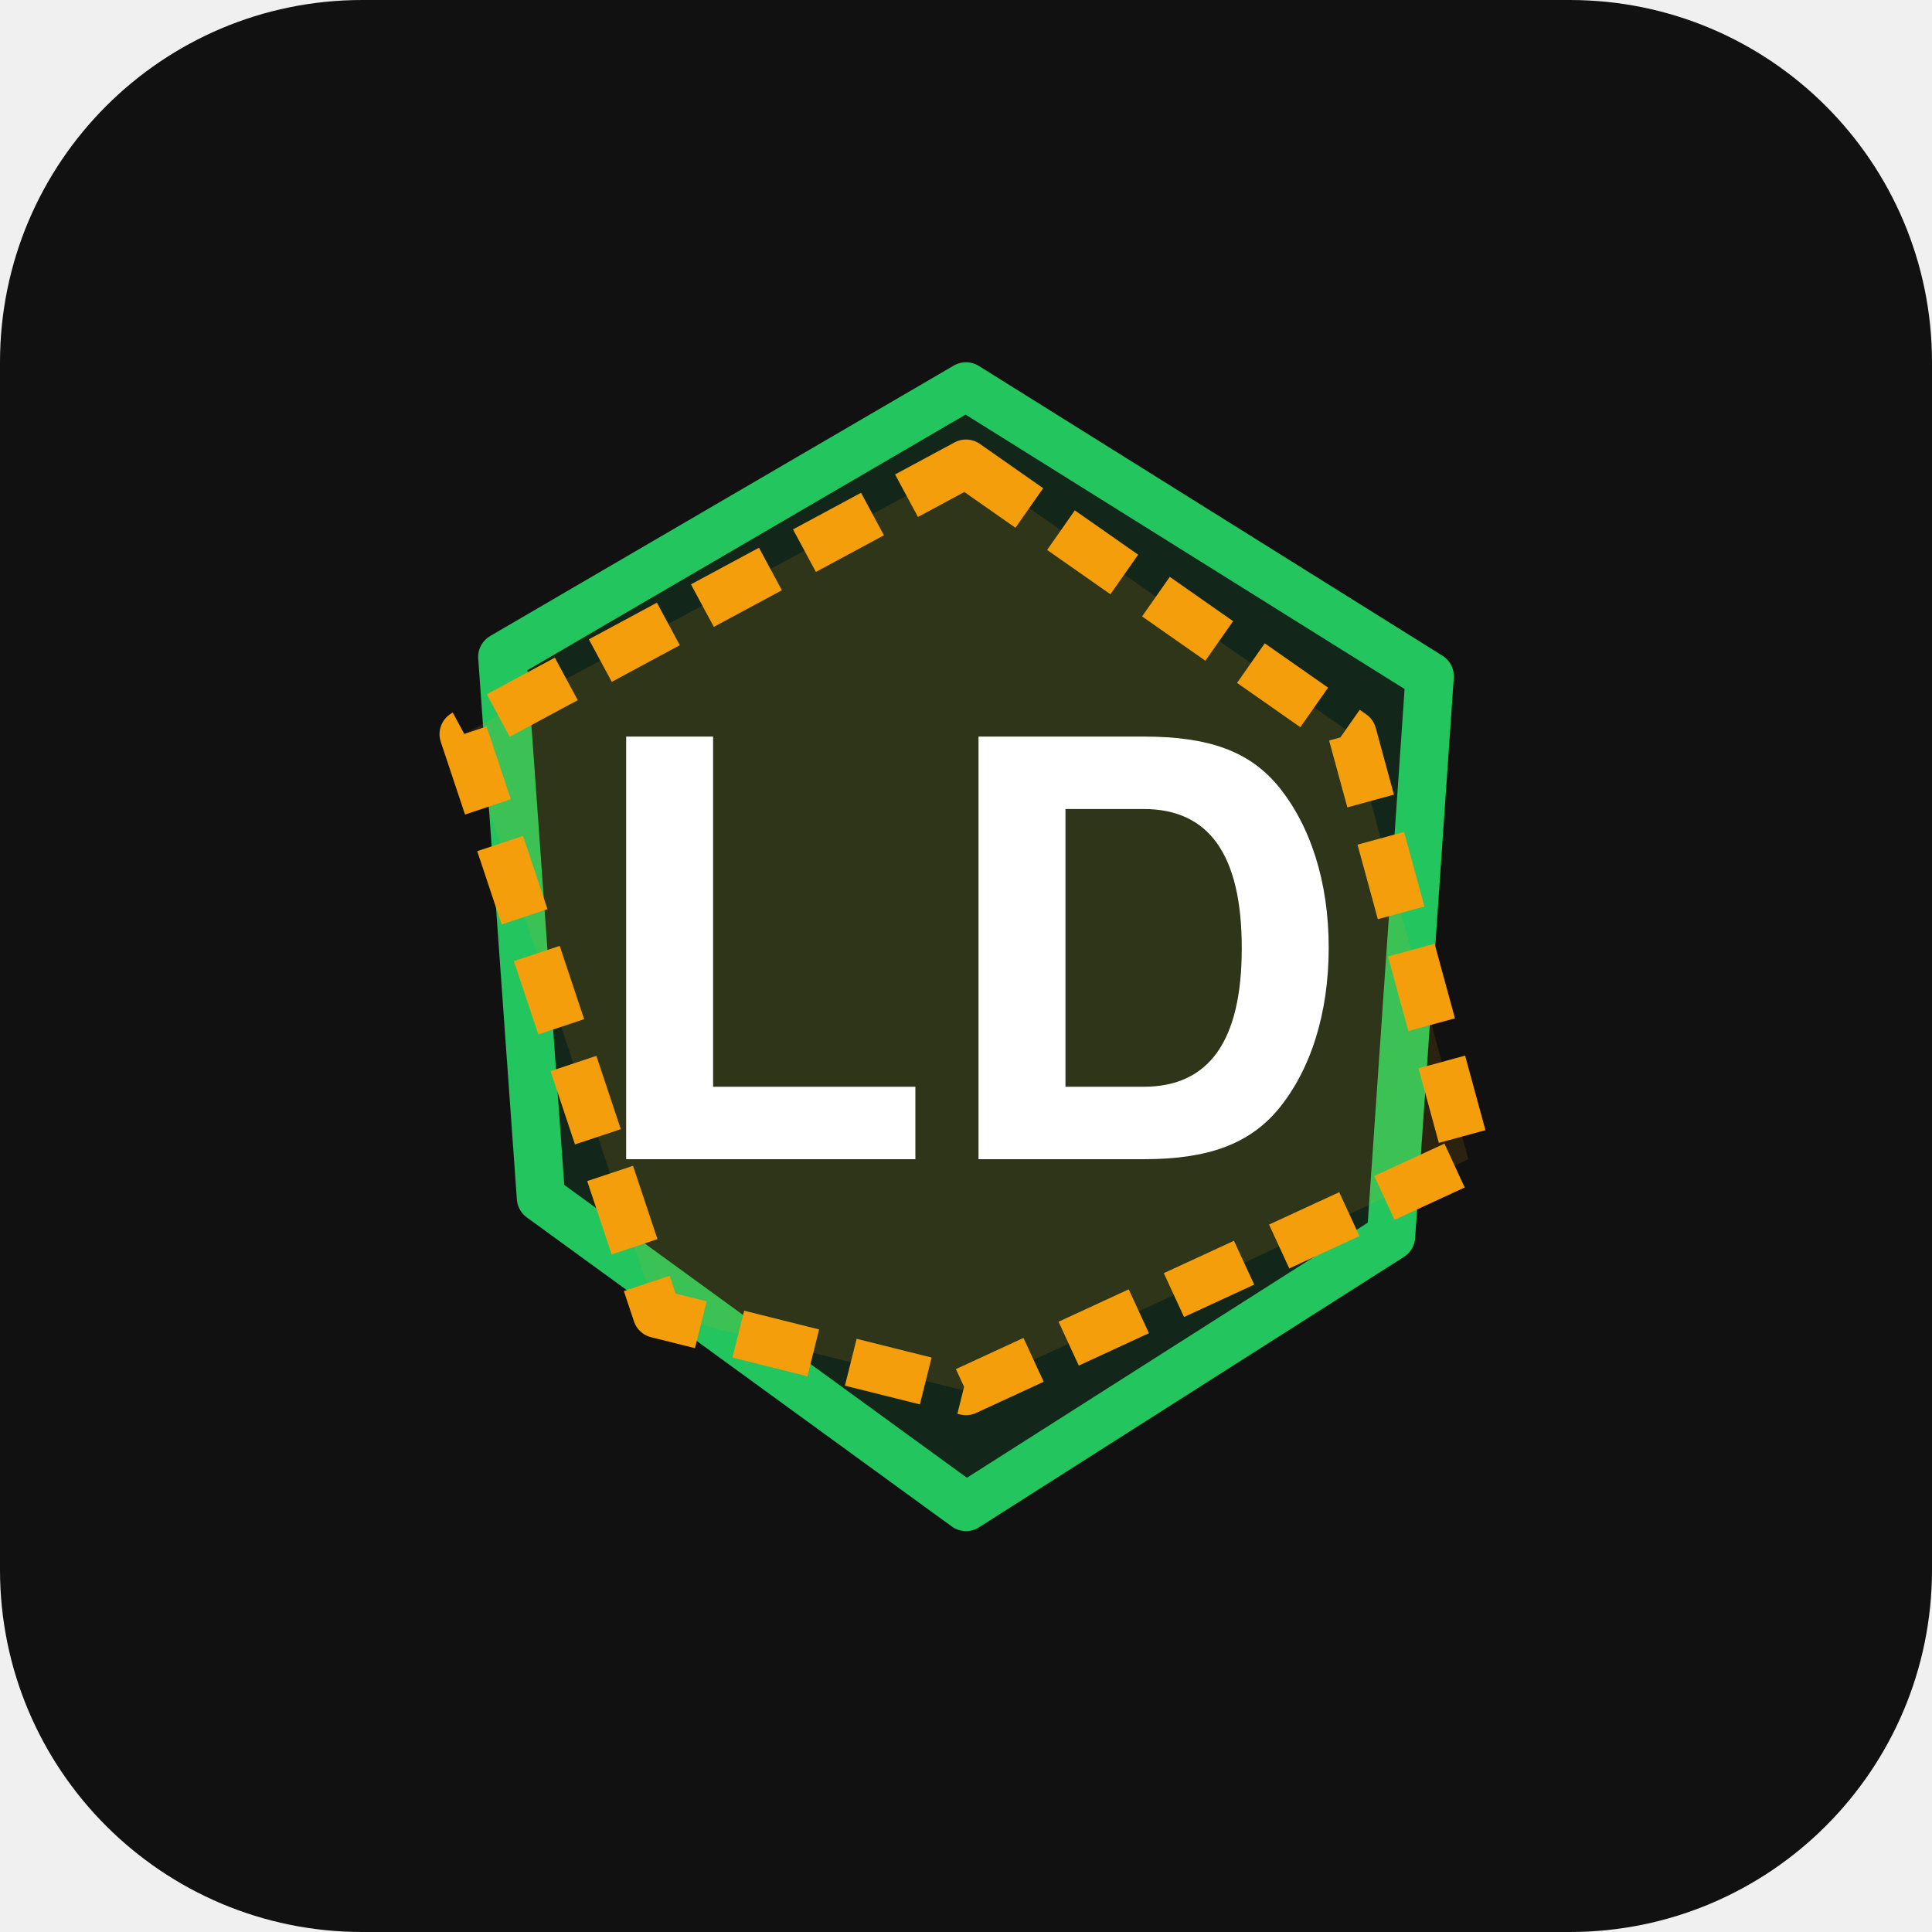
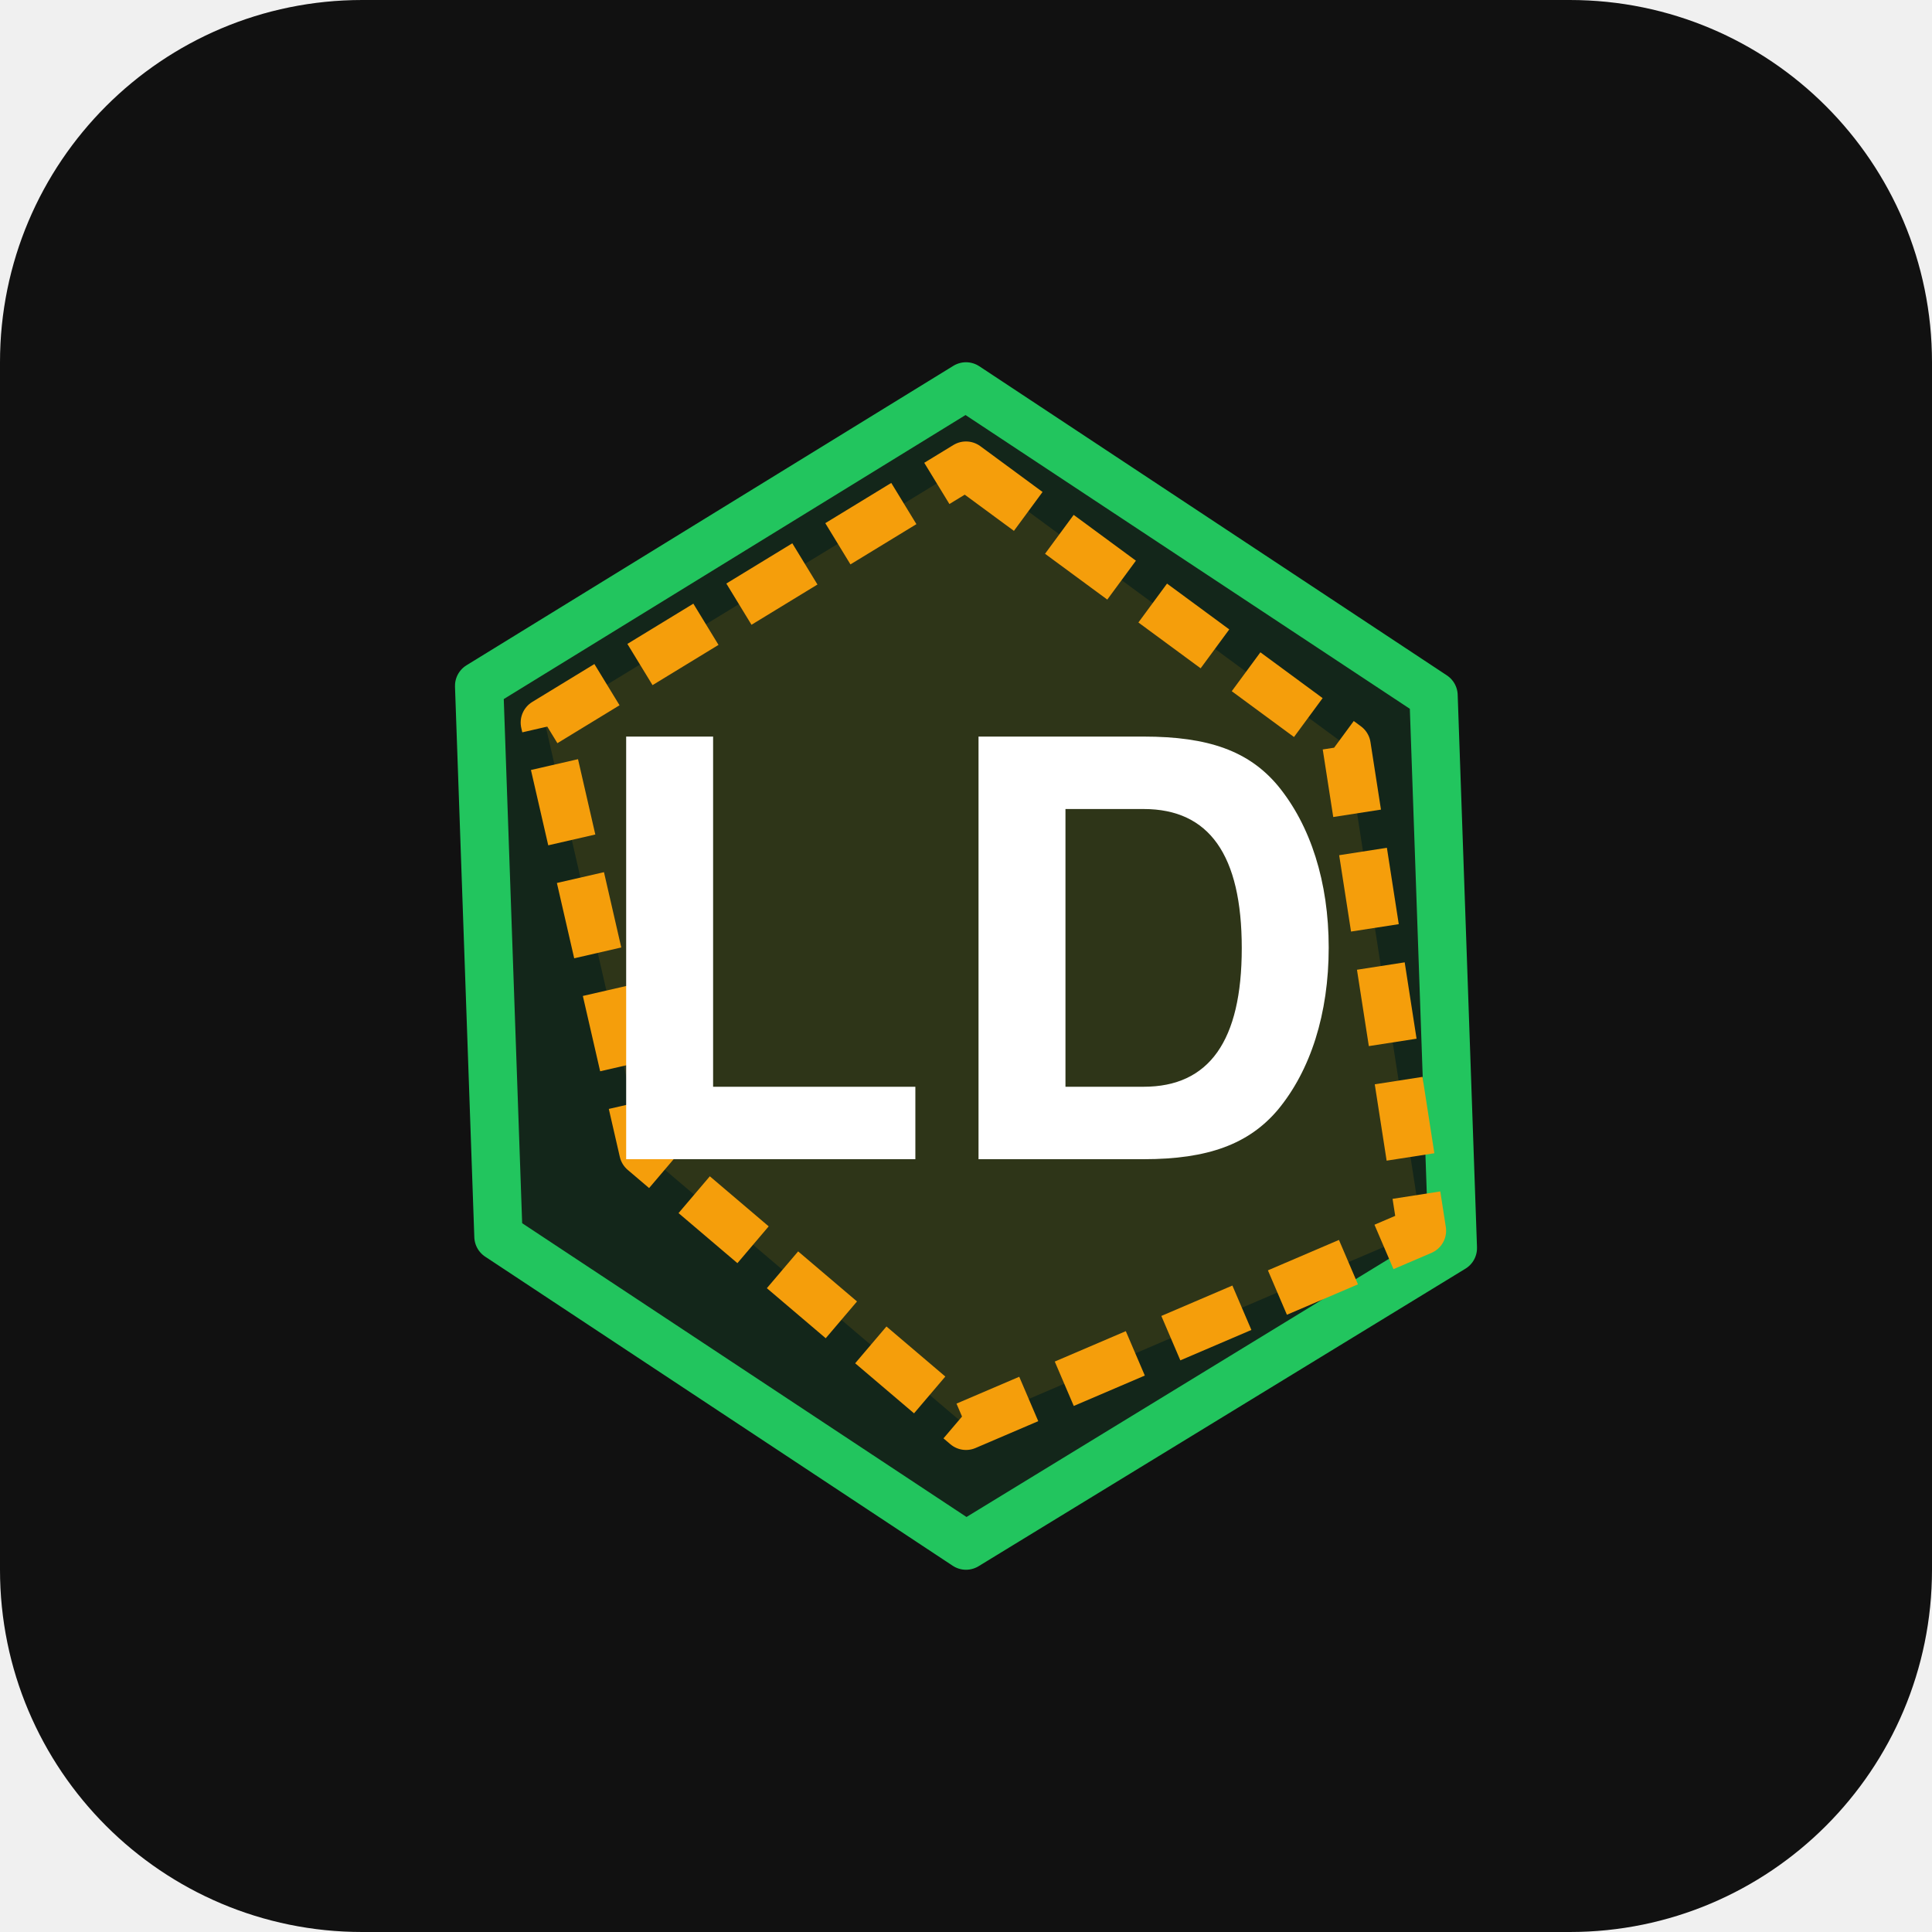
<svg xmlns="http://www.w3.org/2000/svg" viewBox="0 0 32 32" width="32" height="32">
  <rect width="32" height="32" rx="6" fill="#111" />
  <g transform="scale(0.32)">
-     <polygon points="50,20 74,35 72,64 50,78 28,62 26,34" fill="rgba(34,197,94,0.12)" stroke="#22c55e" stroke-width="2.5" stroke-linejoin="round" />
-     <polygon points="50,24 70,38 76,60 50,72 34,68 24,38" fill="rgba(245,158,11,0.12)" stroke="#f59e0b" stroke-width="2.5" stroke-linejoin="round" stroke-dasharray="4 2" />
+     <polygon points="50,20 74.2,36 75.2,64.6 50,80 25.8,64 24.8,35.5" fill="rgba(34,197,94,0.12)" stroke="#22c55e" stroke-width="2.5" stroke-linejoin="round" />
+     <polygon points="50,24.1 69.7,38.6 73.6,63.7 50,73.8 33.3,59.6 28.2,37.4" fill="rgba(245,158,11,0.12)" stroke="#f59e0b" stroke-width="2.5" stroke-linejoin="round" stroke-dasharray="4 2" />
    <text x="50" y="60" text-anchor="middle" font-family="'Helvetica Neue', Helvetica, Arial, sans-serif" font-weight="800" font-size="30" fill="#ffffff">LD</text>
  </g>
</svg>
